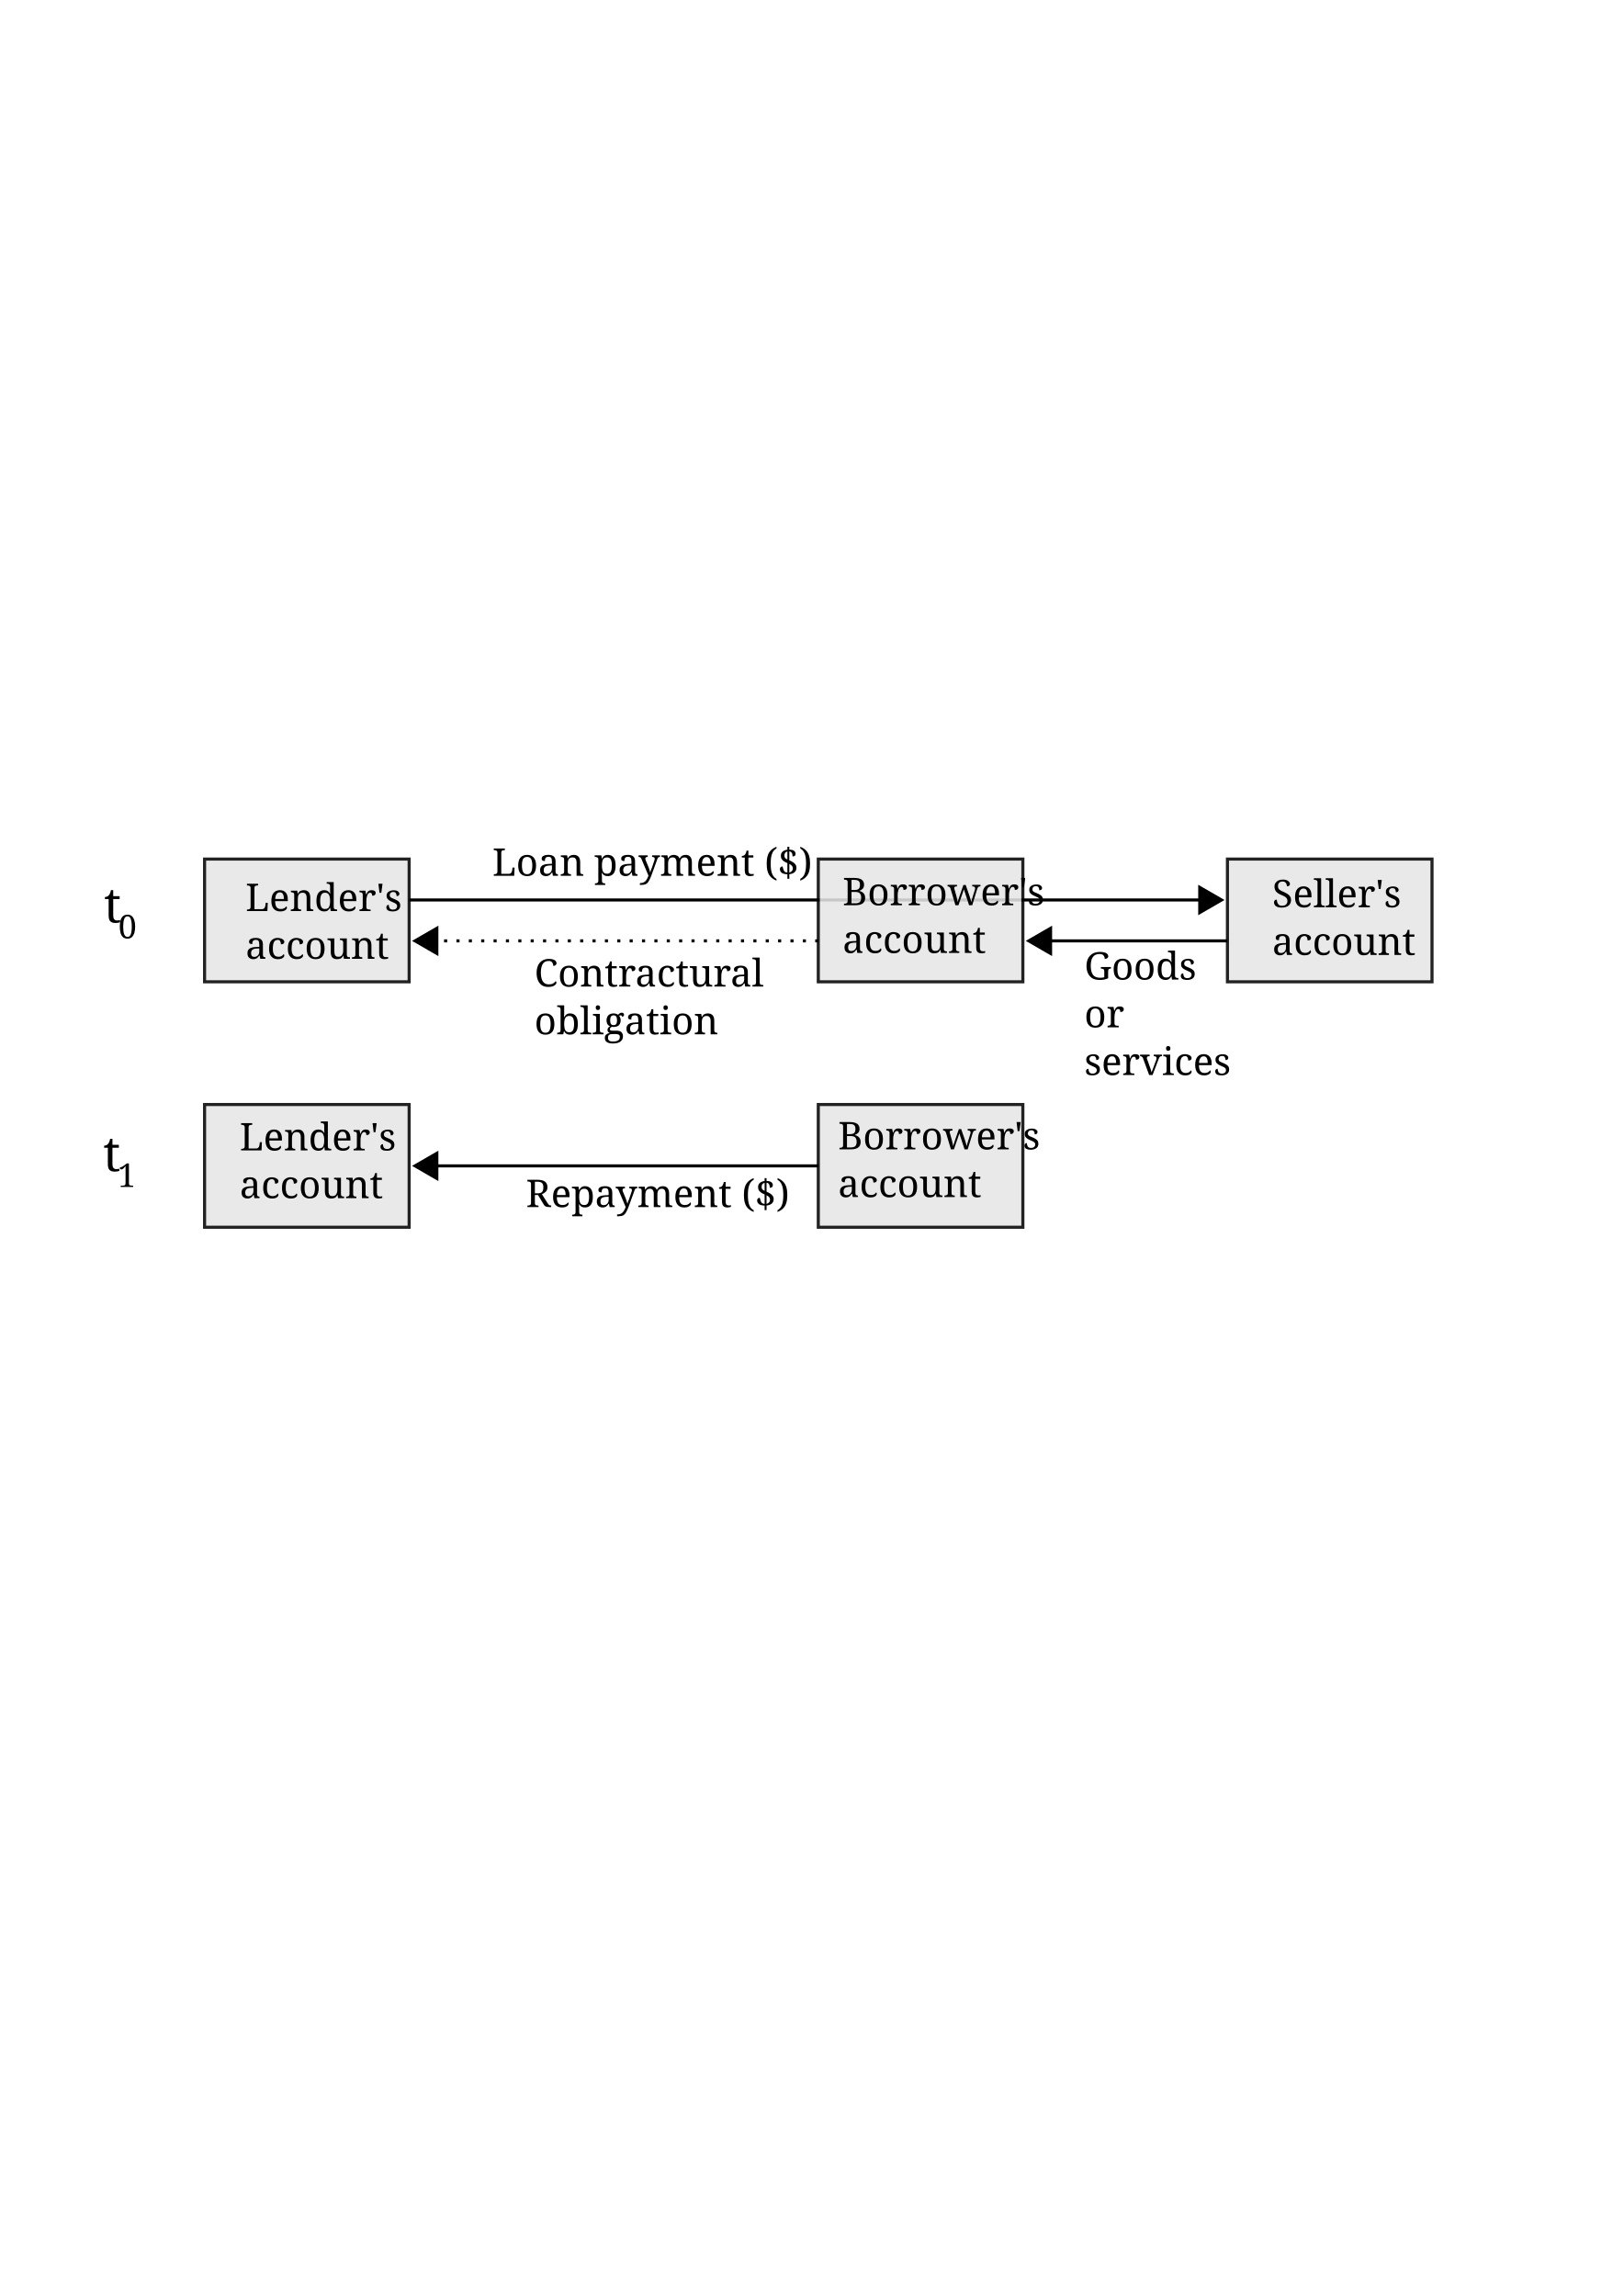
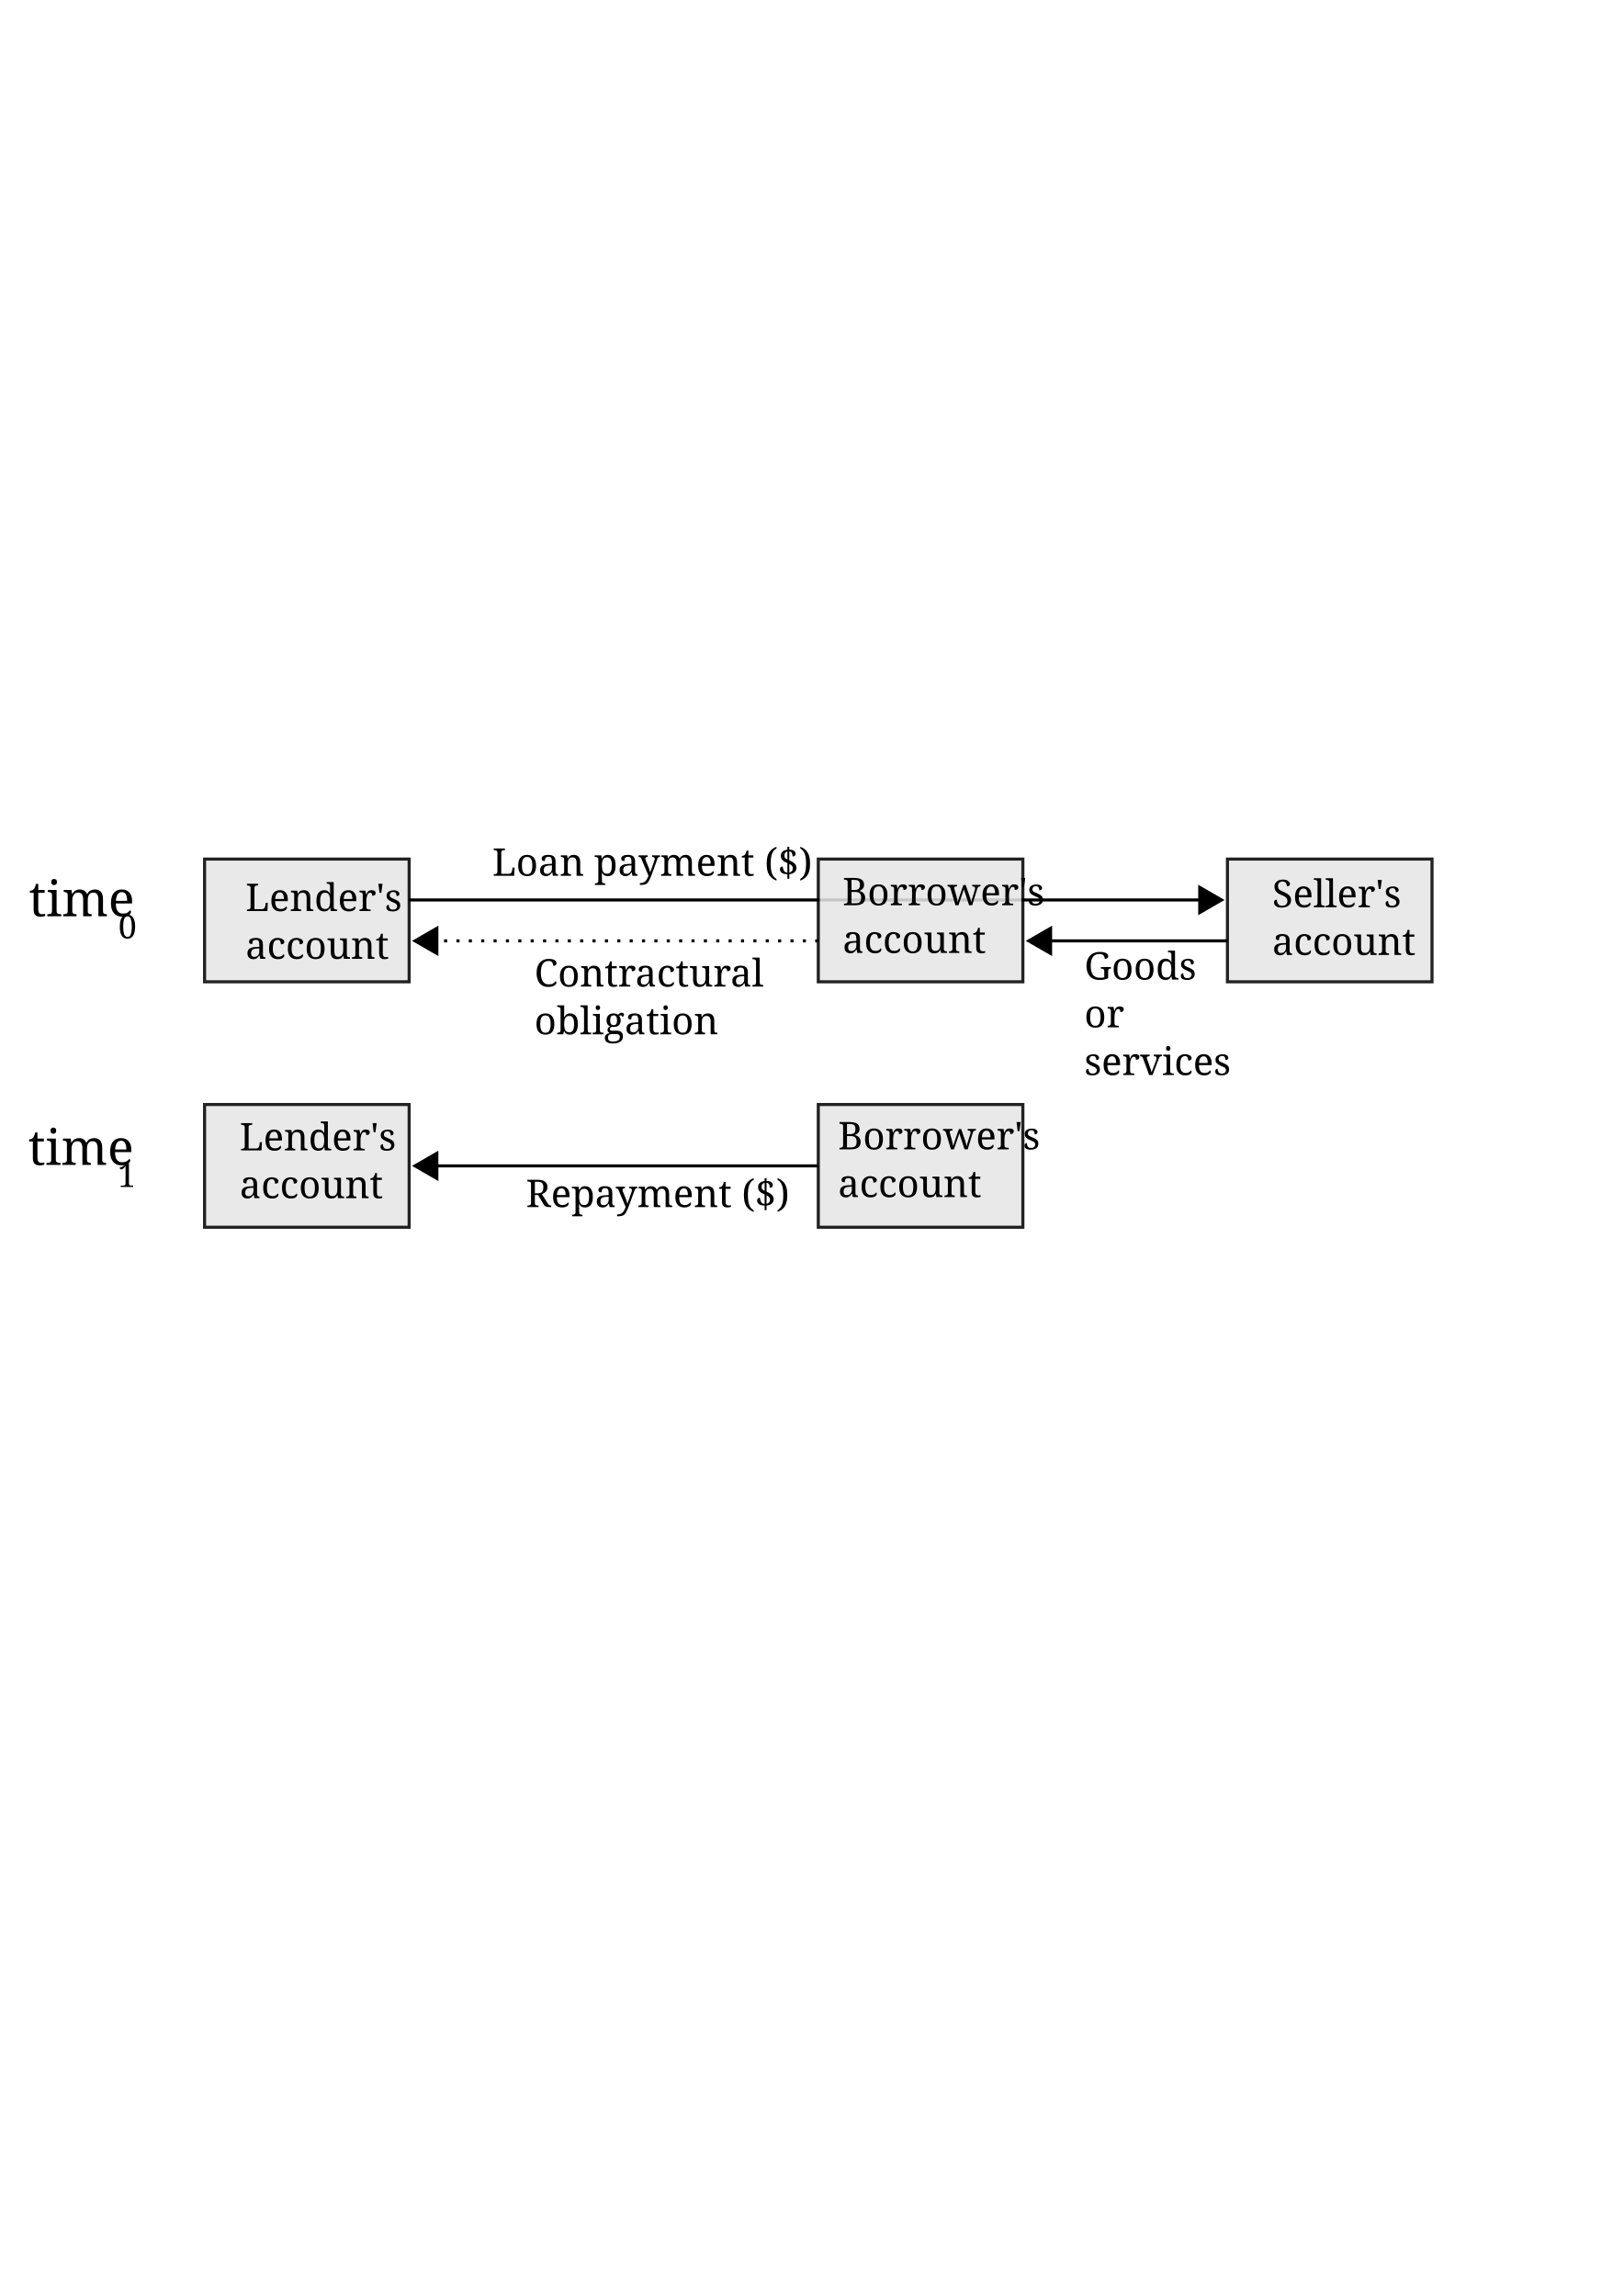
<svg xmlns="http://www.w3.org/2000/svg" width="210mm" height="297mm" viewBox="0 0 210 297" version="1.1" id="svg5">
  <defs id="defs2">
    <rect x="530" y="60" width="150" height="180" id="rect13989" />
    <rect x="130" y="60" width="340" height="80" id="rect50404" />
    <rect x="110" y="50" width="360" height="90" id="rect34516" />
    <rect x="30" y="40" width="220" height="240" id="rect25312" />
    <rect x="20" y="60" width="140" height="170" id="rect21236" />
    <marker style="overflow:visible" id="TriangleOutL" refX="0.0" refY="0.0" orient="auto">
      <path transform="scale(0.8)" style="fill-rule:evenodd;fill:context-stroke;stroke:context-stroke;stroke-width:1.0pt" d="M 5.77,0.0 L -2.88,5.0 L -2.88,-5.0 L 5.77,0.0 z " id="path1192" />
    </marker>
  </defs>
  <g id="layer1">
    <rect style="opacity:0.864;fill:#e6e6e6;fill-opacity:1;stroke:#000000;stroke-width:0.4;stroke-miterlimit:4;stroke-dasharray:none;stroke-dashoffset:0;stroke-opacity:1" id="rect96681" width="26.458" height="15.875" x="105.833" y="142.875" ry="7.0058491e-06" />
    <rect style="opacity:0.864;fill:#e6e6e6;fill-opacity:1;stroke:#000000;stroke-width:0.4;stroke-miterlimit:4;stroke-dasharray:none;stroke-dashoffset:0;stroke-opacity:1" id="rect96417" width="26.458" height="15.875" x="26.458" y="142.875" ry="7.0058491e-06" />
    <rect style="opacity:0.864;fill:#e6e6e6;fill-opacity:1;stroke:#000000;stroke-width:0.4;stroke-miterlimit:4;stroke-dasharray:none;stroke-dashoffset:0;stroke-opacity:1" id="rect97153" width="26.458" height="15.875" x="158.75" y="111.125" ry="7.0058491e-06" />
    <rect style="opacity:0.864;fill:#e6e6e6;fill-opacity:1;stroke:#000000;stroke-width:0.4;stroke-miterlimit:4;stroke-dasharray:none;stroke-dashoffset:0;stroke-opacity:1" id="rect96785" width="26.458" height="15.875" x="26.458" y="111.125" ry="7.0058491e-06" />
    <path style="fill:none;stroke:#000000;stroke-width:0.4;stroke-miterlimit:4;stroke-dasharray:none;stroke-dashoffset:0;marker-end:url(#TriangleOutL)" d="m 52.917,116.417 c 35.948,0 68.792,0 103.187,0" id="path65982" />
    <text xml:space="preserve" transform="scale(0.2645833)" id="text21234" style="line-height:1.25;font-family:serif;font-size:18.667px;-inkscape-font-specification:'serif, Normal';font-variant-ligatures:none;white-space:pre;shape-inside:url(#rect21236)" />
    <text xml:space="preserve" transform="scale(0.2645833)" id="text25310" style="line-height:1.25;font-family:serif;font-size:18.667px;-inkscape-font-specification:'serif, Normal';font-variant-ligatures:none;white-space:pre;shape-inside:url(#rect25312)" />
    <text xml:space="preserve" transform="scale(0.2645833)" id="text34514" style="line-height:1.25;font-family:serif;font-size:18.667px;-inkscape-font-specification:'serif, Normal';font-variant-ligatures:none;white-space:pre;shape-inside:url(#rect34516)" />
    <text xml:space="preserve" transform="scale(0.2645833)" id="text50402" style="line-height:1.25;font-family:serif;font-size:18.667px;-inkscape-font-specification:'serif, Normal';font-variant-ligatures:none;white-space:pre;shape-inside:url(#rect50404)" />
    <text xml:space="preserve" transform="scale(0.2645833)" id="text13987" style="line-height:1.25;font-family:serif;font-size:18.667px;-inkscape-font-specification:'serif, Normal';font-variant-ligatures:none;white-space:pre;shape-inside:url(#rect13989)" />
    <text xml:space="preserve" style="font-size:4.939px;line-height:1.25;font-family:serif;-inkscape-font-specification:'serif, Normal';font-variant-ligatures:none;stroke-width:0.265" x="31.755" y="117.852" id="text17409">
      <tspan id="tspan17407" style="stroke-width:0.265" x="31.755" y="117.852">Lender's</tspan>
      <tspan style="stroke-width:0.265" x="31.755" y="124.025" id="tspan17411">account</tspan>
    </text>
    <rect style="opacity:0.864;fill:#e6e6e6;fill-opacity:1;stroke:#000000;stroke-width:0.4;stroke-miterlimit:4;stroke-dasharray:none;stroke-dashoffset:0;stroke-opacity:1" id="rect97049" width="26.458" height="15.875" x="105.833" y="111.125" ry="7.0058491e-06" />
    <text xml:space="preserve" style="font-size:4.939px;line-height:1.25;font-family:serif;-inkscape-font-specification:'serif, Normal';font-variant-ligatures:none;stroke-width:0.265" x="108.972" y="117.097" id="text23127">
      <tspan id="tspan23125" style="stroke-width:0.265" x="108.972" y="117.097">Borrower's</tspan>
      <tspan style="stroke-width:0.265" x="108.972" y="123.27" id="tspan23129">account</tspan>
    </text>
    <text xml:space="preserve" style="font-size:4.939px;line-height:1.25;font-family:serif;-inkscape-font-specification:'serif, Normal';font-variant-ligatures:none;stroke-width:0.265" x="164.54" y="117.353" id="text27239">
      <tspan id="tspan27237" style="stroke-width:0.265" x="164.54" y="117.353">Seller's</tspan>
      <tspan style="stroke-width:0.265" x="164.54" y="123.527" id="tspan27241">account</tspan>
    </text>
    <text xml:space="preserve" style="font-size:4.939px;line-height:1.25;font-family:serif;-inkscape-font-specification:'serif, Normal';font-variant-ligatures:none;stroke-width:0.265" x="30.996" y="148.812" id="text28361">
      <tspan id="tspan28357" style="stroke-width:0.265" x="30.996" y="148.812">Lender's</tspan>
      <tspan style="stroke-width:0.265" x="30.996" y="154.986" id="tspan28359">account</tspan>
    </text>
    <text xml:space="preserve" style="font-size:4.939px;line-height:1.25;font-family:serif;-inkscape-font-specification:'serif, Normal';font-variant-ligatures:none;stroke-width:0.265" x="108.385" y="148.673" id="text28367">
      <tspan id="tspan28363" style="stroke-width:0.265" x="108.385" y="148.673">Borrower's</tspan>
      <tspan style="stroke-width:0.265" x="108.385" y="154.847" id="tspan28365">account</tspan>
    </text>
    <path style="fill:none;stroke:#000000;stroke-width:0.4;marker-end:url(#TriangleOutL)" d="m 158.75,121.708 c -7.937,0 -15.875,0 -23.812,0" id="path28439" />
    <path style="fill:none;stroke:#000000;stroke-width:0.4;stroke-miterlimit:4;stroke-dasharray:0.4, 1.2;stroke-dashoffset:0;marker-end:url(#TriangleOutL)" d="m 105.833,121.708 c -16.757,0 -33.514,0 -50.271,0" id="path28476" />
    <path style="fill:none;stroke:#000000;stroke-width:0.4;marker-end:url(#TriangleOutL)" d="m 105.833,150.812 c -16.61,0 -33.514,0 -50.271,0" id="path28513" />
    <text xml:space="preserve" style="font-size:4.939px;line-height:1.25;font-family:serif;-inkscape-font-specification:'serif, Normal';font-variant-ligatures:none;stroke-width:0.265" x="68.022" y="156.145" id="text33317">
      <tspan id="tspan33315" style="stroke-width:0.265" x="68.022" y="156.145">Repayment ($)</tspan>
    </text>
    <text xml:space="preserve" style="font-size:4.939px;line-height:1.25;font-family:serif;-inkscape-font-specification:'serif, Normal';font-variant-ligatures:none;stroke-width:0.265" x="140.244" y="126.715" id="text37229">
      <tspan id="tspan37227" style="stroke-width:0.265" x="140.244" y="126.715">Goods</tspan>
      <tspan style="stroke-width:0.265" x="140.244" y="132.889" id="tspan37231">or</tspan>
      <tspan style="stroke-width:0.265" x="140.244" y="139.062" id="tspan37233">services</tspan>
    </text>
    <text xml:space="preserve" style="font-size:4.939px;line-height:1.25;font-family:serif;-inkscape-font-specification:'serif, Normal';font-variant-ligatures:none;stroke-width:0.265" x="69.12" y="127.618" id="text46817">
      <tspan id="tspan46815" style="stroke-width:0.265" x="69.12" y="127.618">Contractural</tspan>
      <tspan style="stroke-width:0.265" x="69.12" y="133.792" id="tspan46819">obligation</tspan>
    </text>
    <text xml:space="preserve" style="font-size:4.939px;line-height:1.25;font-family:serif;-inkscape-font-specification:'serif, Normal';font-variant-ligatures:none;stroke-width:0.265" x="63.676" y="113.285" id="text51369">
      <tspan id="tspan51367" style="stroke-width:0.265" x="63.676" y="113.285">Loan payment ($)</tspan>
    </text>
    <text xml:space="preserve" style="font-size:4.939px;line-height:1.25;font-family:serif;-inkscape-font-specification:'serif, Normal';font-variant-ligatures:none;stroke-width:0.265" x="7.938" y="119.062" id="text87861">
      <tspan id="tspan87859" style="stroke-width:0.265" x="7.938" y="119.062" />
    </text>
-     <text xml:space="preserve" style="font-style:normal;font-variant:normal;font-weight:normal;font-stretch:normal;font-size:6.35px;line-height:1.25;font-family:serif;-inkscape-font-specification:'serif, Normal';font-variant-ligatures:none;font-variant-caps:normal;font-variant-numeric:normal;font-variant-east-asian:normal;stroke-width:0.265" x="13.442" y="119.33" id="text91149">
-       <tspan id="tspan91147" style="font-style:normal;font-variant:normal;font-weight:normal;font-stretch:normal;font-size:6.35px;font-family:serif;-inkscape-font-specification:'serif, Normal';font-variant-ligatures:none;font-variant-caps:normal;font-variant-numeric:normal;font-variant-east-asian:normal;stroke-width:0.265" x="13.442" y="119.33">t</tspan>
+     <text xml:space="preserve" style="font-style:normal;font-variant:normal;font-weight:normal;font-stretch:normal;font-size:6.35px;line-height:1.25;font-family:serif;-inkscape-font-specification:'serif, Normal';font-variant-ligatures:none;font-variant-caps:normal;font-variant-numeric:normal;font-variant-east-asian:normal;stroke-width:0.265" x="3.743" y="118.522" id="text91149">
+       <tspan id="tspan91147" style="font-style:normal;font-variant:normal;font-weight:normal;font-stretch:normal;font-size:6.35px;font-family:serif;-inkscape-font-specification:'serif, Normal';font-variant-ligatures:none;font-variant-caps:normal;font-variant-numeric:normal;font-variant-east-asian:normal;stroke-width:0.265" x="3.743" y="118.522">time</tspan>
    </text>
    <text xml:space="preserve" style="font-style:normal;font-variant:normal;font-weight:normal;font-stretch:normal;font-size:4.233px;line-height:1.25;font-family:serif;-inkscape-font-specification:'serif, Normal';font-variant-ligatures:none;font-variant-caps:normal;font-variant-numeric:normal;font-variant-east-asian:normal;stroke-width:0.265" x="15.31" y="121.374" id="text107789">
      <tspan id="tspan107787" style="font-style:normal;font-variant:normal;font-weight:normal;font-stretch:normal;font-size:4.233px;font-family:serif;-inkscape-font-specification:'serif, Normal';font-variant-ligatures:none;font-variant-caps:normal;font-variant-numeric:normal;font-variant-east-asian:normal;stroke-width:0.265" x="15.31" y="121.374">0</tspan>
    </text>
-     <text xml:space="preserve" style="font-style:normal;font-variant:normal;font-weight:normal;font-stretch:normal;font-size:6.35px;line-height:1.25;font-family:serif;-inkscape-font-specification:'serif, Normal';font-variant-ligatures:none;font-variant-caps:normal;font-variant-numeric:normal;font-variant-east-asian:normal;stroke-width:0.265" x="13.34" y="151.496" id="text109277">
-       <tspan id="tspan109275" style="font-style:normal;font-variant:normal;font-weight:normal;font-stretch:normal;font-size:6.35px;font-family:serif;-inkscape-font-specification:'serif, Normal';font-variant-ligatures:none;font-variant-caps:normal;font-variant-numeric:normal;font-variant-east-asian:normal;stroke-width:0.265" x="13.34" y="151.496">t</tspan>
+     <text xml:space="preserve" style="font-style:normal;font-variant:normal;font-weight:normal;font-stretch:normal;font-size:6.35px;line-height:1.25;font-family:serif;-inkscape-font-specification:'serif, Normal';font-variant-ligatures:none;font-variant-caps:normal;font-variant-numeric:normal;font-variant-east-asian:normal;stroke-width:0.265" x="3.641" y="150.688" id="text109277">
+       <tspan id="tspan109275" style="font-style:normal;font-variant:normal;font-weight:normal;font-stretch:normal;font-size:6.35px;font-family:serif;-inkscape-font-specification:'serif, Normal';font-variant-ligatures:none;font-variant-caps:normal;font-variant-numeric:normal;font-variant-east-asian:normal;stroke-width:0.265" x="3.641" y="150.688">time</tspan>
    </text>
    <text xml:space="preserve" style="font-style:normal;font-variant:normal;font-weight:normal;font-stretch:normal;font-size:4.233px;line-height:1.25;font-family:serif;-inkscape-font-specification:'serif, Normal';font-variant-ligatures:none;font-variant-caps:normal;font-variant-numeric:normal;font-variant-east-asian:normal;stroke-width:0.265" x="15.208" y="153.54" id="text109281">
      <tspan id="tspan109279" style="font-style:normal;font-variant:normal;font-weight:normal;font-stretch:normal;font-size:4.233px;font-family:serif;-inkscape-font-specification:'serif, Normal';font-variant-ligatures:none;font-variant-caps:normal;font-variant-numeric:normal;font-variant-east-asian:normal;stroke-width:0.265" x="15.208" y="153.54">1</tspan>
    </text>
  </g>
</svg>
